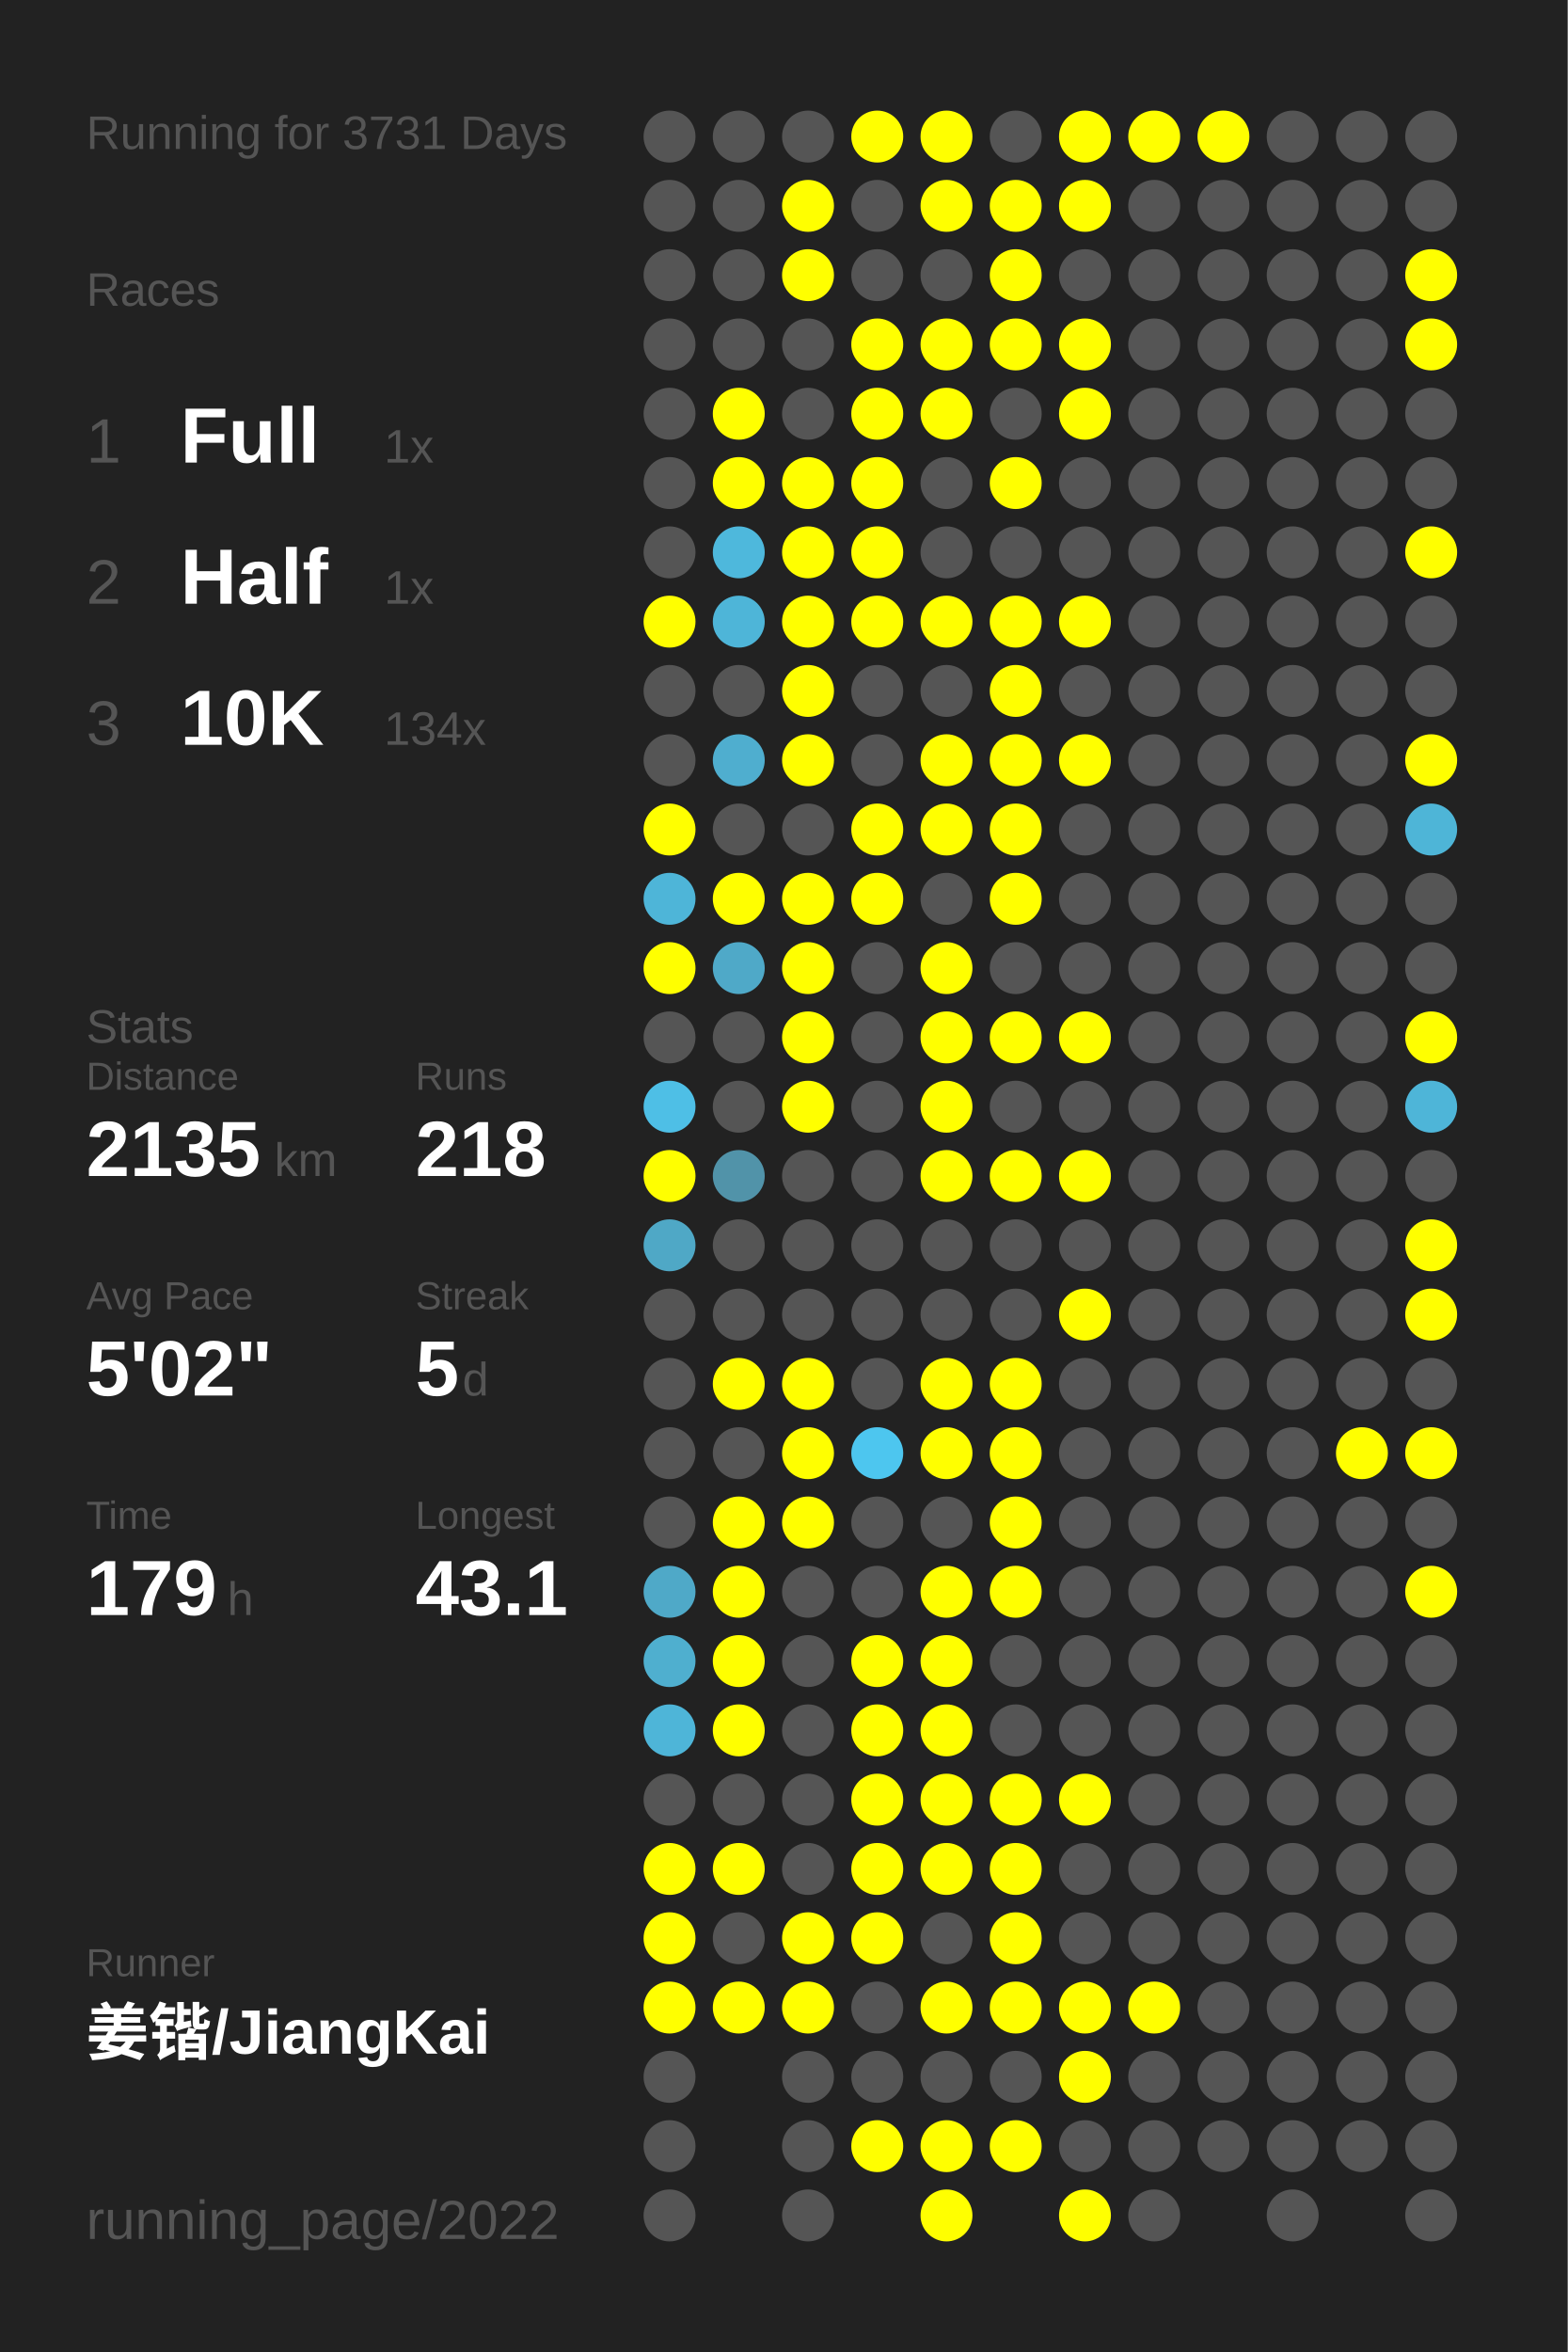
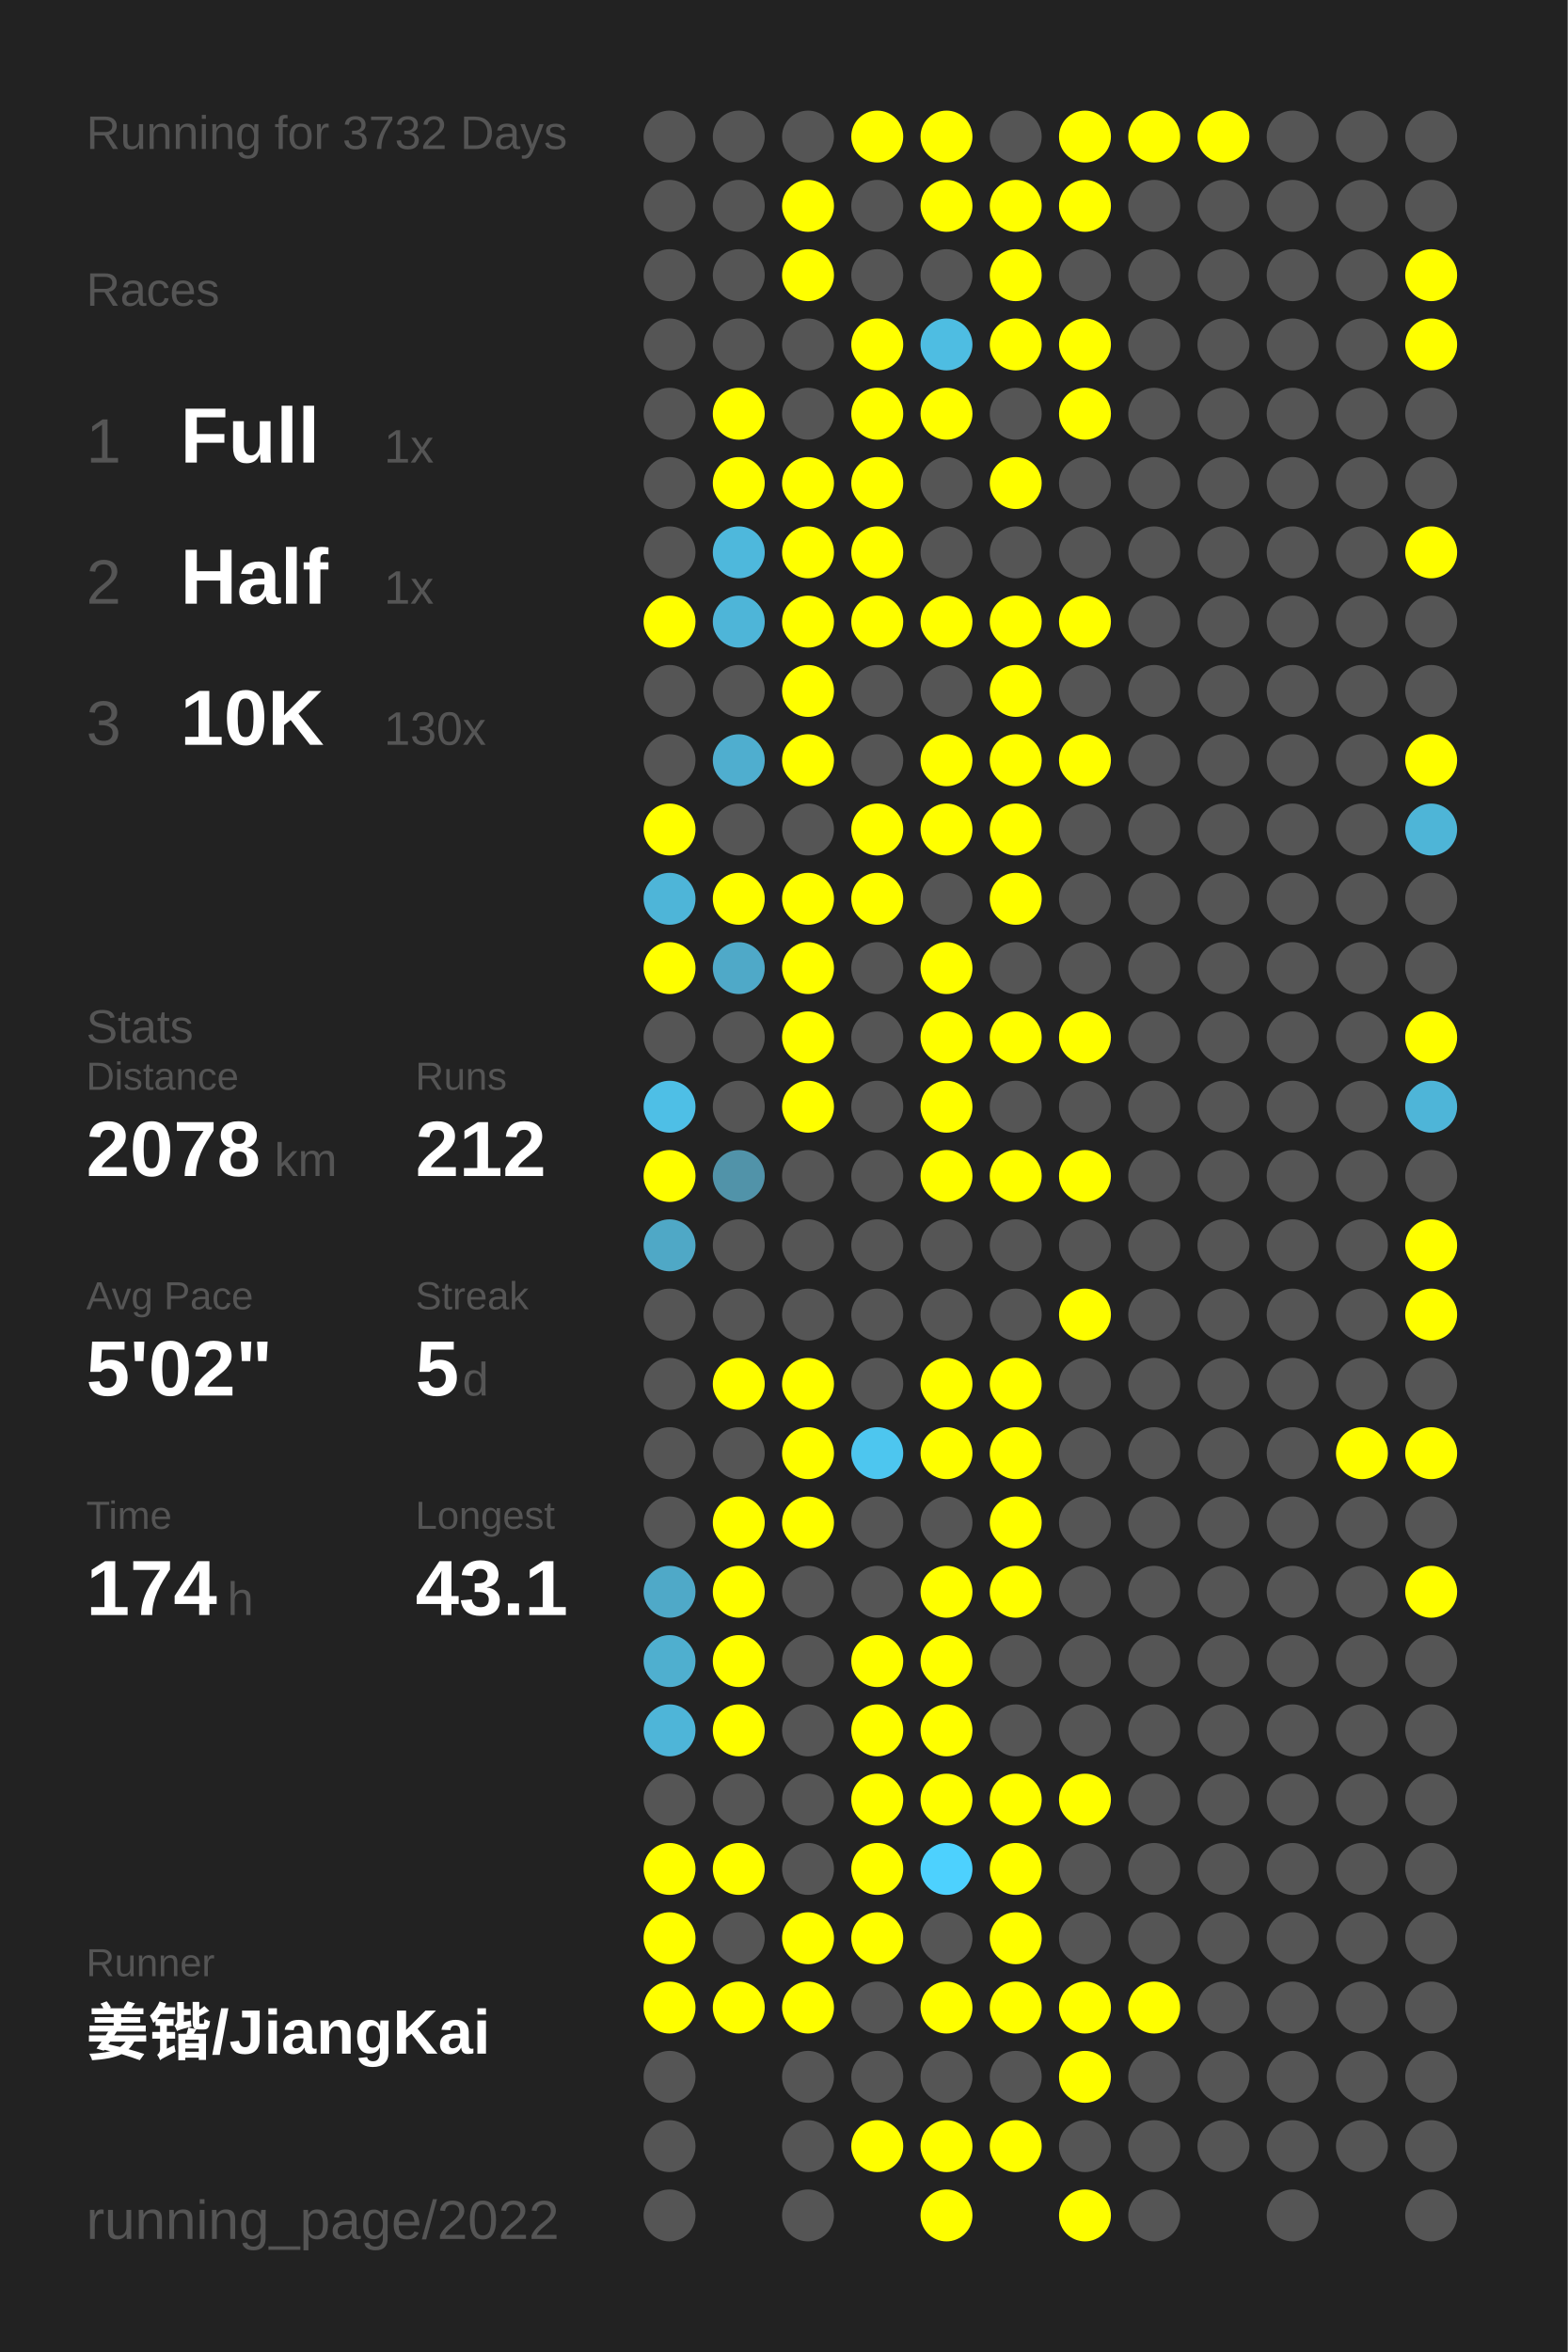
<svg xmlns="http://www.w3.org/2000/svg" baseProfile="full" height="300mm" version="1.1" viewBox="0,0,200,300" width="200mm">
  <defs />
  <rect fill="#222222" height="300" width="200" x="0" y="0" />
-   <text fill="#555555" style="font-size:6px; font-family:Arial;" x="11" y="19">Running for 3731 Days</text>
+   <text fill="#555555" style="font-size:6px; font-family:Arial;" x="11" y="19">Running for 3732 Days</text>
  <text fill="#555555" style="font-size:6px; font-family:Arial;" x="11" y="39">Races</text>
  <text fill="#555555" style="font-size:8px; font-family:Arial;" x="11" y="59">1</text>
  <text fill="#FFFFFF" style="font-size:10px; font-family:Arial; font-weight:bold;" x="23" y="59">Full</text>
  <text fill="#555555" style="font-size:6px; font-family:Arial;" x="49" y="59">1x</text>
  <text fill="#555555" style="font-size:8px; font-family:Arial;" x="11" y="77">2</text>
  <text fill="#FFFFFF" style="font-size:10px; font-family:Arial; font-weight:bold;" x="23" y="77">Half</text>
  <text fill="#555555" style="font-size:6px; font-family:Arial;" x="49" y="77">1x</text>
  <text fill="#555555" style="font-size:8px; font-family:Arial;" x="11" y="95">3</text>
  <text fill="#FFFFFF" style="font-size:10px; font-family:Arial; font-weight:bold;" x="23" y="95">10K</text>
-   <text fill="#555555" style="font-size:6px; font-family:Arial;" x="49" y="95">134x</text>
+   <text fill="#555555" style="font-size:6px; font-family:Arial;" x="49" y="95">130x</text>
  <text fill="#555555" style="font-size:6px; font-family:Arial;" x="11" y="133">Stats</text>
  <text fill="#555555" style="font-size:5px; font-family:Arial;" x="11" y="139">Distance</text>
-   <text fill="#FFFFFF" style="font-size:10px; font-family:Arial; font-weight:bold;" x="11" y="150">2135</text>
+   <text fill="#FFFFFF" style="font-size:10px; font-family:Arial; font-weight:bold;" x="11" y="150">2078</text>
  <text fill="#555555" style="font-size:6px; font-family:Arial;" x="35" y="150">km</text>
  <text fill="#555555" style="font-size:5px; font-family:Arial;" x="53" y="139">Runs</text>
-   <text fill="#FFFFFF" style="font-size:10px; font-family:Arial; font-weight:bold;" x="53" y="150">218</text>
+   <text fill="#FFFFFF" style="font-size:10px; font-family:Arial; font-weight:bold;" x="53" y="150">212</text>
  <text fill="#555555" style="font-size:5px; font-family:Arial;" x="11" y="167">Avg Pace</text>
  <text fill="#FFFFFF" style="font-size:10px; font-family:Arial; font-weight:bold;" x="11" y="178">5'02"</text>
  <text fill="#555555" style="font-size:5px; font-family:Arial;" x="53" y="167">Streak</text>
  <text fill="#FFFFFF" style="font-size:10px; font-family:Arial; font-weight:bold;" x="53" y="178">5</text>
  <text fill="#555555" style="font-size:6px; font-family:Arial;" x="59" y="178">d</text>
  <text fill="#555555" style="font-size:5px; font-family:Arial;" x="11" y="195">Time</text>
-   <text fill="#FFFFFF" style="font-size:10px; font-family:Arial; font-weight:bold;" x="11" y="206">179</text>
+   <text fill="#FFFFFF" style="font-size:10px; font-family:Arial; font-weight:bold;" x="11" y="206">174</text>
  <text fill="#555555" style="font-size:6px; font-family:Arial;" x="29" y="206">h</text>
  <text fill="#555555" style="font-size:5px; font-family:Arial;" x="53" y="195">Longest</text>
  <text fill="#FFFFFF" style="font-size:10px; font-family:Arial; font-weight:bold;" x="53" y="206">43.1</text>
  <text fill="#555555" style="font-size:5px; font-family:Arial;" x="11" y="252.065">Runner</text>
  <text fill="#FFFFFF" style="font-size:8px; font-family:Arial; font-weight:bold;" x="11" y="262.065">姜锴/JiangKai</text>
  <text fill="#555555" style="font-size:7px; font-family:Arial;" x="11" y="285.581">running_page/2022</text>
  <circle cx="85.417" cy="17.419" fill="#555555" r="3.312" />
  <circle cx="85.417" cy="26.258" fill="#555555" r="3.312" />
  <circle cx="85.417" cy="35.097" fill="#555555" r="3.312" />
  <circle cx="85.417" cy="43.935" fill="#555555" r="3.312" />
  <circle cx="85.417" cy="52.774" fill="#555555" r="3.312" />
  <circle cx="85.417" cy="61.613" fill="#555555" r="3.312" />
  <circle cx="85.417" cy="70.452" fill="#555555" r="3.312" />
  <circle cx="85.417" cy="79.29" fill="#FFFF00" r="3.312" />
  <circle cx="85.417" cy="88.129" fill="#555555" r="3.312" />
  <circle cx="85.417" cy="96.968" fill="#555555" r="3.312" />
  <circle cx="85.417" cy="105.806" fill="#FFFF00" r="3.312" />
  <circle cx="85.417" cy="114.645" fill="#4eb5d8" r="3.312" />
  <circle cx="85.417" cy="123.484" fill="#FFFF00" r="3.312" />
  <circle cx="85.417" cy="132.323" fill="#555555" r="3.312" />
  <circle cx="85.417" cy="141.161" fill="#4ebfe6" r="3.312" />
  <circle cx="85.417" cy="150" fill="#FFFF00" r="3.312" />
  <circle cx="85.417" cy="158.839" fill="#4fa8c6" r="3.312" />
  <circle cx="85.417" cy="167.677" fill="#555555" r="3.312" />
  <circle cx="85.417" cy="176.516" fill="#555555" r="3.312" />
  <circle cx="85.417" cy="185.355" fill="#555555" r="3.312" />
  <circle cx="85.417" cy="194.194" fill="#555555" r="3.312" />
  <circle cx="85.417" cy="203.032" fill="#4fa9c8" r="3.312" />
  <circle cx="85.417" cy="211.871" fill="#4fafcf" r="3.312" />
  <circle cx="85.417" cy="220.71" fill="#4eb5d8" r="3.312" />
  <circle cx="85.417" cy="229.548" fill="#555555" r="3.312" />
  <circle cx="85.417" cy="238.387" fill="#FFFF00" r="3.312" />
  <circle cx="85.417" cy="247.226" fill="#FFFF00" r="3.312" />
  <circle cx="85.417" cy="256.065" fill="#FFFF00" r="3.312" />
  <circle cx="85.417" cy="264.903" fill="#555555" r="3.312" />
  <circle cx="85.417" cy="273.742" fill="#555555" r="3.312" />
  <circle cx="85.417" cy="282.581" fill="#555555" r="3.312" />
  <circle cx="94.25" cy="17.419" fill="#555555" r="3.312" />
  <circle cx="94.25" cy="26.258" fill="#555555" r="3.312" />
  <circle cx="94.25" cy="35.097" fill="#555555" r="3.312" />
  <circle cx="94.25" cy="43.935" fill="#555555" r="3.312" />
  <circle cx="94.25" cy="52.774" fill="#FFFF00" r="3.312" />
  <circle cx="94.25" cy="61.613" fill="#FFFF00" r="3.312" />
  <circle cx="94.25" cy="70.452" fill="#4eb8dc" r="3.312" />
  <circle cx="94.25" cy="79.29" fill="#4eb5d8" r="3.312" />
  <circle cx="94.25" cy="88.129" fill="#555555" r="3.312" />
  <circle cx="94.25" cy="96.968" fill="#4faecf" r="3.312" />
  <circle cx="94.25" cy="105.806" fill="#555555" r="3.312" />
  <circle cx="94.25" cy="114.645" fill="#FFFF00" r="3.312" />
  <circle cx="94.25" cy="123.484" fill="#4fa9c8" r="3.312" />
  <circle cx="94.25" cy="132.323" fill="#555555" r="3.312" />
  <circle cx="94.25" cy="141.161" fill="#555555" r="3.312" />
  <circle cx="94.25" cy="150" fill="#5193a9" r="3.312" />
  <circle cx="94.25" cy="158.839" fill="#555555" r="3.312" />
  <circle cx="94.25" cy="167.677" fill="#555555" r="3.312" />
  <circle cx="94.25" cy="176.516" fill="#FFFF00" r="3.312" />
  <circle cx="94.25" cy="185.355" fill="#555555" r="3.312" />
  <circle cx="94.25" cy="194.194" fill="#FFFF00" r="3.312" />
  <circle cx="94.25" cy="203.032" fill="#FFFF00" r="3.312" />
  <circle cx="94.25" cy="211.871" fill="#FFFF00" r="3.312" />
  <circle cx="94.25" cy="220.71" fill="#FFFF00" r="3.312" />
  <circle cx="94.25" cy="229.548" fill="#555555" r="3.312" />
  <circle cx="94.25" cy="238.387" fill="#FFFF00" r="3.312" />
  <circle cx="94.25" cy="247.226" fill="#555555" r="3.312" />
  <circle cx="94.25" cy="256.065" fill="#FFFF00" r="3.312" />
  <circle cx="103.083" cy="17.419" fill="#555555" r="3.312" />
  <circle cx="103.083" cy="26.258" fill="#FFFF00" r="3.312" />
  <circle cx="103.083" cy="35.097" fill="#FFFF00" r="3.312" />
  <circle cx="103.083" cy="43.935" fill="#555555" r="3.312" />
  <circle cx="103.083" cy="52.774" fill="#555555" r="3.312" />
  <circle cx="103.083" cy="61.613" fill="#FFFF00" r="3.312" />
  <circle cx="103.083" cy="70.452" fill="#FFFF00" r="3.312" />
  <circle cx="103.083" cy="79.29" fill="#FFFF00" r="3.312" />
  <circle cx="103.083" cy="88.129" fill="#FFFF00" r="3.312" />
  <circle cx="103.083" cy="96.968" fill="#FFFF00" r="3.312" />
  <circle cx="103.083" cy="105.806" fill="#555555" r="3.312" />
  <circle cx="103.083" cy="114.645" fill="#FFFF00" r="3.312" />
  <circle cx="103.083" cy="123.484" fill="#FFFF00" r="3.312" />
  <circle cx="103.083" cy="132.323" fill="#FFFF00" r="3.312" />
  <circle cx="103.083" cy="141.161" fill="#FFFF00" r="3.312" />
  <circle cx="103.083" cy="150" fill="#555555" r="3.312" />
  <circle cx="103.083" cy="158.839" fill="#555555" r="3.312" />
  <circle cx="103.083" cy="167.677" fill="#555555" r="3.312" />
  <circle cx="103.083" cy="176.516" fill="#FFFF00" r="3.312" />
  <circle cx="103.083" cy="185.355" fill="#FFFF00" r="3.312" />
  <circle cx="103.083" cy="194.194" fill="#FFFF00" r="3.312" />
  <circle cx="103.083" cy="203.032" fill="#555555" r="3.312" />
  <circle cx="103.083" cy="211.871" fill="#555555" r="3.312" />
  <circle cx="103.083" cy="220.71" fill="#555555" r="3.312" />
  <circle cx="103.083" cy="229.548" fill="#555555" r="3.312" />
  <circle cx="103.083" cy="238.387" fill="#555555" r="3.312" />
  <circle cx="103.083" cy="247.226" fill="#FFFF00" r="3.312" />
  <circle cx="103.083" cy="256.065" fill="#FFFF00" r="3.312" />
  <circle cx="103.083" cy="264.903" fill="#555555" r="3.312" />
  <circle cx="103.083" cy="273.742" fill="#555555" r="3.312" />
  <circle cx="103.083" cy="282.581" fill="#555555" r="3.312" />
  <circle cx="111.917" cy="17.419" fill="#FFFF00" r="3.312" />
  <circle cx="111.917" cy="26.258" fill="#555555" r="3.312" />
  <circle cx="111.917" cy="35.097" fill="#555555" r="3.312" />
  <circle cx="111.917" cy="43.935" fill="#FFFF00" r="3.312" />
  <circle cx="111.917" cy="52.774" fill="#FFFF00" r="3.312" />
  <circle cx="111.917" cy="61.613" fill="#FFFF00" r="3.312" />
  <circle cx="111.917" cy="70.452" fill="#FFFF00" r="3.312" />
  <circle cx="111.917" cy="79.29" fill="#FFFF00" r="3.312" />
  <circle cx="111.917" cy="88.129" fill="#555555" r="3.312" />
  <circle cx="111.917" cy="96.968" fill="#555555" r="3.312" />
  <circle cx="111.917" cy="105.806" fill="#FFFF00" r="3.312" />
  <circle cx="111.917" cy="114.645" fill="#FFFF00" r="3.312" />
  <circle cx="111.917" cy="123.484" fill="#555555" r="3.312" />
  <circle cx="111.917" cy="132.323" fill="#555555" r="3.312" />
  <circle cx="111.917" cy="141.161" fill="#555555" r="3.312" />
  <circle cx="111.917" cy="150" fill="#555555" r="3.312" />
  <circle cx="111.917" cy="158.839" fill="#555555" r="3.312" />
  <circle cx="111.917" cy="167.677" fill="#555555" r="3.312" />
  <circle cx="111.917" cy="176.516" fill="#555555" r="3.312" />
  <circle cx="111.917" cy="185.355" fill="#4dc6ef" r="3.312" />
  <circle cx="111.917" cy="194.194" fill="#555555" r="3.312" />
  <circle cx="111.917" cy="203.032" fill="#555555" r="3.312" />
  <circle cx="111.917" cy="211.871" fill="#FFFF00" r="3.312" />
  <circle cx="111.917" cy="220.71" fill="#FFFF00" r="3.312" />
  <circle cx="111.917" cy="229.548" fill="#FFFF00" r="3.312" />
  <circle cx="111.917" cy="238.387" fill="#FFFF00" r="3.312" />
  <circle cx="111.917" cy="247.226" fill="#FFFF00" r="3.312" />
  <circle cx="111.917" cy="256.065" fill="#555555" r="3.312" />
  <circle cx="111.917" cy="264.903" fill="#555555" r="3.312" />
  <circle cx="111.917" cy="273.742" fill="#FFFF00" r="3.312" />
  <circle cx="120.75" cy="17.419" fill="#FFFF00" r="3.312" />
  <circle cx="120.75" cy="26.258" fill="#FFFF00" r="3.312" />
  <circle cx="120.75" cy="35.097" fill="#555555" r="3.312" />
-   <circle cx="120.75" cy="43.935" fill="#FFFF00" r="3.312" />
+   <circle cx="120.75" cy="43.935" fill="#4ebde2" r="3.312" />
  <circle cx="120.75" cy="52.774" fill="#FFFF00" r="3.312" />
  <circle cx="120.75" cy="61.613" fill="#555555" r="3.312" />
  <circle cx="120.75" cy="70.452" fill="#555555" r="3.312" />
  <circle cx="120.75" cy="79.29" fill="#FFFF00" r="3.312" />
  <circle cx="120.75" cy="88.129" fill="#555555" r="3.312" />
  <circle cx="120.75" cy="96.968" fill="#FFFF00" r="3.312" />
  <circle cx="120.75" cy="105.806" fill="#FFFF00" r="3.312" />
  <circle cx="120.75" cy="114.645" fill="#555555" r="3.312" />
  <circle cx="120.75" cy="123.484" fill="#FFFF00" r="3.312" />
  <circle cx="120.75" cy="132.323" fill="#FFFF00" r="3.312" />
  <circle cx="120.75" cy="141.161" fill="#FFFF00" r="3.312" />
  <circle cx="120.75" cy="150" fill="#FFFF00" r="3.312" />
  <circle cx="120.75" cy="158.839" fill="#555555" r="3.312" />
  <circle cx="120.75" cy="167.677" fill="#555555" r="3.312" />
  <circle cx="120.75" cy="176.516" fill="#FFFF00" r="3.312" />
  <circle cx="120.75" cy="185.355" fill="#FFFF00" r="3.312" />
  <circle cx="120.75" cy="194.194" fill="#555555" r="3.312" />
  <circle cx="120.75" cy="203.032" fill="#FFFF00" r="3.312" />
  <circle cx="120.75" cy="211.871" fill="#FFFF00" r="3.312" />
  <circle cx="120.75" cy="220.71" fill="#FFFF00" r="3.312" />
  <circle cx="120.75" cy="229.548" fill="#FFFF00" r="3.312" />
-   <circle cx="120.75" cy="238.387" fill="#FFFF00" r="3.312" />
+   <circle cx="120.75" cy="238.387" fill="#4dd1fe" r="3.312" />
  <circle cx="120.75" cy="247.226" fill="#555555" r="3.312" />
  <circle cx="120.75" cy="256.065" fill="#FFFF00" r="3.312" />
  <circle cx="120.75" cy="264.903" fill="#555555" r="3.312" />
  <circle cx="120.75" cy="273.742" fill="#FFFF00" r="3.312" />
  <circle cx="120.75" cy="282.581" fill="#FFFF00" r="3.312" />
  <circle cx="129.583" cy="17.419" fill="#555555" r="3.312" />
  <circle cx="129.583" cy="26.258" fill="#FFFF00" r="3.312" />
  <circle cx="129.583" cy="35.097" fill="#FFFF00" r="3.312" />
  <circle cx="129.583" cy="43.935" fill="#FFFF00" r="3.312" />
  <circle cx="129.583" cy="52.774" fill="#555555" r="3.312" />
  <circle cx="129.583" cy="61.613" fill="#FFFF00" r="3.312" />
  <circle cx="129.583" cy="70.452" fill="#555555" r="3.312" />
  <circle cx="129.583" cy="79.29" fill="#FFFF00" r="3.312" />
  <circle cx="129.583" cy="88.129" fill="#FFFF00" r="3.312" />
  <circle cx="129.583" cy="96.968" fill="#FFFF00" r="3.312" />
  <circle cx="129.583" cy="105.806" fill="#FFFF00" r="3.312" />
  <circle cx="129.583" cy="114.645" fill="#FFFF00" r="3.312" />
  <circle cx="129.583" cy="123.484" fill="#555555" r="3.312" />
  <circle cx="129.583" cy="132.323" fill="#FFFF00" r="3.312" />
  <circle cx="129.583" cy="141.161" fill="#555555" r="3.312" />
  <circle cx="129.583" cy="150" fill="#FFFF00" r="3.312" />
  <circle cx="129.583" cy="158.839" fill="#555555" r="3.312" />
  <circle cx="129.583" cy="167.677" fill="#555555" r="3.312" />
  <circle cx="129.583" cy="176.516" fill="#FFFF00" r="3.312" />
  <circle cx="129.583" cy="185.355" fill="#FFFF00" r="3.312" />
  <circle cx="129.583" cy="194.194" fill="#FFFF00" r="3.312" />
  <circle cx="129.583" cy="203.032" fill="#FFFF00" r="3.312" />
  <circle cx="129.583" cy="211.871" fill="#555555" r="3.312" />
  <circle cx="129.583" cy="220.71" fill="#555555" r="3.312" />
  <circle cx="129.583" cy="229.548" fill="#FFFF00" r="3.312" />
  <circle cx="129.583" cy="238.387" fill="#FFFF00" r="3.312" />
  <circle cx="129.583" cy="247.226" fill="#FFFF00" r="3.312" />
  <circle cx="129.583" cy="256.065" fill="#FFFF00" r="3.312" />
  <circle cx="129.583" cy="264.903" fill="#555555" r="3.312" />
  <circle cx="129.583" cy="273.742" fill="#FFFF00" r="3.312" />
  <circle cx="138.417" cy="17.419" fill="#FFFF00" r="3.312" />
  <circle cx="138.417" cy="26.258" fill="#FFFF00" r="3.312" />
  <circle cx="138.417" cy="35.097" fill="#555555" r="3.312" />
  <circle cx="138.417" cy="43.935" fill="#FFFF00" r="3.312" />
  <circle cx="138.417" cy="52.774" fill="#FFFF00" r="3.312" />
  <circle cx="138.417" cy="61.613" fill="#555555" r="3.312" />
  <circle cx="138.417" cy="70.452" fill="#555555" r="3.312" />
  <circle cx="138.417" cy="79.29" fill="#FFFF00" r="3.312" />
  <circle cx="138.417" cy="88.129" fill="#555555" r="3.312" />
  <circle cx="138.417" cy="96.968" fill="#FFFF00" r="3.312" />
  <circle cx="138.417" cy="105.806" fill="#555555" r="3.312" />
  <circle cx="138.417" cy="114.645" fill="#555555" r="3.312" />
  <circle cx="138.417" cy="123.484" fill="#555555" r="3.312" />
  <circle cx="138.417" cy="132.323" fill="#FFFF00" r="3.312" />
  <circle cx="138.417" cy="141.161" fill="#555555" r="3.312" />
  <circle cx="138.417" cy="150" fill="#FFFF00" r="3.312" />
  <circle cx="138.417" cy="158.839" fill="#555555" r="3.312" />
  <circle cx="138.417" cy="167.677" fill="#FFFF00" r="3.312" />
  <circle cx="138.417" cy="176.516" fill="#555555" r="3.312" />
  <circle cx="138.417" cy="185.355" fill="#555555" r="3.312" />
  <circle cx="138.417" cy="194.194" fill="#555555" r="3.312" />
  <circle cx="138.417" cy="203.032" fill="#555555" r="3.312" />
  <circle cx="138.417" cy="211.871" fill="#555555" r="3.312" />
  <circle cx="138.417" cy="220.71" fill="#555555" r="3.312" />
  <circle cx="138.417" cy="229.548" fill="#FFFF00" r="3.312" />
  <circle cx="138.417" cy="238.387" fill="#555555" r="3.312" />
  <circle cx="138.417" cy="247.226" fill="#555555" r="3.312" />
  <circle cx="138.417" cy="256.065" fill="#FFFF00" r="3.312" />
  <circle cx="138.417" cy="264.903" fill="#FFFF00" r="3.312" />
  <circle cx="138.417" cy="273.742" fill="#555555" r="3.312" />
  <circle cx="138.417" cy="282.581" fill="#FFFF00" r="3.312" />
  <circle cx="147.25" cy="17.419" fill="#FFFF00" r="3.312" />
  <circle cx="147.25" cy="26.258" fill="#555555" r="3.312" />
  <circle cx="147.25" cy="35.097" fill="#555555" r="3.312" />
  <circle cx="147.25" cy="43.935" fill="#555555" r="3.312" />
  <circle cx="147.25" cy="52.774" fill="#555555" r="3.312" />
  <circle cx="147.25" cy="61.613" fill="#555555" r="3.312" />
  <circle cx="147.25" cy="70.452" fill="#555555" r="3.312" />
  <circle cx="147.25" cy="79.29" fill="#555555" r="3.312" />
  <circle cx="147.25" cy="88.129" fill="#555555" r="3.312" />
  <circle cx="147.25" cy="96.968" fill="#555555" r="3.312" />
  <circle cx="147.25" cy="105.806" fill="#555555" r="3.312" />
  <circle cx="147.25" cy="114.645" fill="#555555" r="3.312" />
  <circle cx="147.25" cy="123.484" fill="#555555" r="3.312" />
  <circle cx="147.25" cy="132.323" fill="#555555" r="3.312" />
  <circle cx="147.25" cy="141.161" fill="#555555" r="3.312" />
  <circle cx="147.25" cy="150" fill="#555555" r="3.312" />
  <circle cx="147.25" cy="158.839" fill="#555555" r="3.312" />
  <circle cx="147.25" cy="167.677" fill="#555555" r="3.312" />
  <circle cx="147.25" cy="176.516" fill="#555555" r="3.312" />
  <circle cx="147.25" cy="185.355" fill="#555555" r="3.312" />
  <circle cx="147.25" cy="194.194" fill="#555555" r="3.312" />
  <circle cx="147.25" cy="203.032" fill="#555555" r="3.312" />
  <circle cx="147.25" cy="211.871" fill="#555555" r="3.312" />
  <circle cx="147.25" cy="220.71" fill="#555555" r="3.312" />
  <circle cx="147.25" cy="229.548" fill="#555555" r="3.312" />
  <circle cx="147.25" cy="238.387" fill="#555555" r="3.312" />
  <circle cx="147.25" cy="247.226" fill="#555555" r="3.312" />
  <circle cx="147.25" cy="256.065" fill="#FFFF00" r="3.312" />
  <circle cx="147.25" cy="264.903" fill="#555555" r="3.312" />
  <circle cx="147.25" cy="273.742" fill="#555555" r="3.312" />
  <circle cx="147.25" cy="282.581" fill="#555555" r="3.312" />
  <circle cx="156.083" cy="17.419" fill="#FFFF00" r="3.312" />
  <circle cx="156.083" cy="26.258" fill="#555555" r="3.312" />
  <circle cx="156.083" cy="35.097" fill="#555555" r="3.312" />
  <circle cx="156.083" cy="43.935" fill="#555555" r="3.312" />
  <circle cx="156.083" cy="52.774" fill="#555555" r="3.312" />
  <circle cx="156.083" cy="61.613" fill="#555555" r="3.312" />
  <circle cx="156.083" cy="70.452" fill="#555555" r="3.312" />
  <circle cx="156.083" cy="79.29" fill="#555555" r="3.312" />
  <circle cx="156.083" cy="88.129" fill="#555555" r="3.312" />
  <circle cx="156.083" cy="96.968" fill="#555555" r="3.312" />
  <circle cx="156.083" cy="105.806" fill="#555555" r="3.312" />
  <circle cx="156.083" cy="114.645" fill="#555555" r="3.312" />
  <circle cx="156.083" cy="123.484" fill="#555555" r="3.312" />
  <circle cx="156.083" cy="132.323" fill="#555555" r="3.312" />
  <circle cx="156.083" cy="141.161" fill="#555555" r="3.312" />
  <circle cx="156.083" cy="150" fill="#555555" r="3.312" />
  <circle cx="156.083" cy="158.839" fill="#555555" r="3.312" />
  <circle cx="156.083" cy="167.677" fill="#555555" r="3.312" />
  <circle cx="156.083" cy="176.516" fill="#555555" r="3.312" />
  <circle cx="156.083" cy="185.355" fill="#555555" r="3.312" />
  <circle cx="156.083" cy="194.194" fill="#555555" r="3.312" />
  <circle cx="156.083" cy="203.032" fill="#555555" r="3.312" />
  <circle cx="156.083" cy="211.871" fill="#555555" r="3.312" />
  <circle cx="156.083" cy="220.71" fill="#555555" r="3.312" />
  <circle cx="156.083" cy="229.548" fill="#555555" r="3.312" />
  <circle cx="156.083" cy="238.387" fill="#555555" r="3.312" />
  <circle cx="156.083" cy="247.226" fill="#555555" r="3.312" />
  <circle cx="156.083" cy="256.065" fill="#555555" r="3.312" />
  <circle cx="156.083" cy="264.903" fill="#555555" r="3.312" />
  <circle cx="156.083" cy="273.742" fill="#555555" r="3.312" />
  <circle cx="164.917" cy="17.419" fill="#555555" r="3.312" />
  <circle cx="164.917" cy="26.258" fill="#555555" r="3.312" />
  <circle cx="164.917" cy="35.097" fill="#555555" r="3.312" />
  <circle cx="164.917" cy="43.935" fill="#555555" r="3.312" />
  <circle cx="164.917" cy="52.774" fill="#555555" r="3.312" />
  <circle cx="164.917" cy="61.613" fill="#555555" r="3.312" />
  <circle cx="164.917" cy="70.452" fill="#555555" r="3.312" />
  <circle cx="164.917" cy="79.29" fill="#555555" r="3.312" />
  <circle cx="164.917" cy="88.129" fill="#555555" r="3.312" />
  <circle cx="164.917" cy="96.968" fill="#555555" r="3.312" />
  <circle cx="164.917" cy="105.806" fill="#555555" r="3.312" />
  <circle cx="164.917" cy="114.645" fill="#555555" r="3.312" />
  <circle cx="164.917" cy="123.484" fill="#555555" r="3.312" />
  <circle cx="164.917" cy="132.323" fill="#555555" r="3.312" />
  <circle cx="164.917" cy="141.161" fill="#555555" r="3.312" />
  <circle cx="164.917" cy="150" fill="#555555" r="3.312" />
  <circle cx="164.917" cy="158.839" fill="#555555" r="3.312" />
  <circle cx="164.917" cy="167.677" fill="#555555" r="3.312" />
  <circle cx="164.917" cy="176.516" fill="#555555" r="3.312" />
  <circle cx="164.917" cy="185.355" fill="#555555" r="3.312" />
  <circle cx="164.917" cy="194.194" fill="#555555" r="3.312" />
  <circle cx="164.917" cy="203.032" fill="#555555" r="3.312" />
  <circle cx="164.917" cy="211.871" fill="#555555" r="3.312" />
  <circle cx="164.917" cy="220.71" fill="#555555" r="3.312" />
  <circle cx="164.917" cy="229.548" fill="#555555" r="3.312" />
  <circle cx="164.917" cy="238.387" fill="#555555" r="3.312" />
  <circle cx="164.917" cy="247.226" fill="#555555" r="3.312" />
  <circle cx="164.917" cy="256.065" fill="#555555" r="3.312" />
  <circle cx="164.917" cy="264.903" fill="#555555" r="3.312" />
  <circle cx="164.917" cy="273.742" fill="#555555" r="3.312" />
  <circle cx="164.917" cy="282.581" fill="#555555" r="3.312" />
  <circle cx="173.75" cy="17.419" fill="#555555" r="3.312" />
  <circle cx="173.75" cy="26.258" fill="#555555" r="3.312" />
  <circle cx="173.75" cy="35.097" fill="#555555" r="3.312" />
  <circle cx="173.75" cy="43.935" fill="#555555" r="3.312" />
  <circle cx="173.75" cy="52.774" fill="#555555" r="3.312" />
  <circle cx="173.75" cy="61.613" fill="#555555" r="3.312" />
  <circle cx="173.75" cy="70.452" fill="#555555" r="3.312" />
  <circle cx="173.75" cy="79.29" fill="#555555" r="3.312" />
  <circle cx="173.75" cy="88.129" fill="#555555" r="3.312" />
  <circle cx="173.75" cy="96.968" fill="#555555" r="3.312" />
  <circle cx="173.75" cy="105.806" fill="#555555" r="3.312" />
  <circle cx="173.75" cy="114.645" fill="#555555" r="3.312" />
  <circle cx="173.75" cy="123.484" fill="#555555" r="3.312" />
  <circle cx="173.75" cy="132.323" fill="#555555" r="3.312" />
  <circle cx="173.75" cy="141.161" fill="#555555" r="3.312" />
  <circle cx="173.75" cy="150" fill="#555555" r="3.312" />
  <circle cx="173.75" cy="158.839" fill="#555555" r="3.312" />
  <circle cx="173.75" cy="167.677" fill="#555555" r="3.312" />
  <circle cx="173.75" cy="176.516" fill="#555555" r="3.312" />
  <circle cx="173.75" cy="185.355" fill="#FFFF00" r="3.312" />
  <circle cx="173.75" cy="194.194" fill="#555555" r="3.312" />
  <circle cx="173.75" cy="203.032" fill="#555555" r="3.312" />
  <circle cx="173.75" cy="211.871" fill="#555555" r="3.312" />
  <circle cx="173.75" cy="220.71" fill="#555555" r="3.312" />
  <circle cx="173.75" cy="229.548" fill="#555555" r="3.312" />
  <circle cx="173.75" cy="238.387" fill="#555555" r="3.312" />
  <circle cx="173.75" cy="247.226" fill="#555555" r="3.312" />
  <circle cx="173.75" cy="256.065" fill="#555555" r="3.312" />
  <circle cx="173.75" cy="264.903" fill="#555555" r="3.312" />
  <circle cx="173.75" cy="273.742" fill="#555555" r="3.312" />
  <circle cx="182.583" cy="17.419" fill="#555555" r="3.312" />
  <circle cx="182.583" cy="26.258" fill="#555555" r="3.312" />
  <circle cx="182.583" cy="35.097" fill="#FFFF00" r="3.312" />
  <circle cx="182.583" cy="43.935" fill="#FFFF00" r="3.312" />
  <circle cx="182.583" cy="52.774" fill="#555555" r="3.312" />
  <circle cx="182.583" cy="61.613" fill="#555555" r="3.312" />
  <circle cx="182.583" cy="70.452" fill="#FFFF00" r="3.312" />
  <circle cx="182.583" cy="79.29" fill="#555555" r="3.312" />
  <circle cx="182.583" cy="88.129" fill="#555555" r="3.312" />
  <circle cx="182.583" cy="96.968" fill="#FFFF00" r="3.312" />
  <circle cx="182.583" cy="105.806" fill="#4eb5d7" r="3.312" />
  <circle cx="182.583" cy="114.645" fill="#555555" r="3.312" />
  <circle cx="182.583" cy="123.484" fill="#555555" r="3.312" />
  <circle cx="182.583" cy="132.323" fill="#FFFF00" r="3.312" />
  <circle cx="182.583" cy="141.161" fill="#4eb5d8" r="3.312" />
  <circle cx="182.583" cy="150" fill="#555555" r="3.312" />
  <circle cx="182.583" cy="158.839" fill="#FFFF00" r="3.312" />
  <circle cx="182.583" cy="167.677" fill="#FFFF00" r="3.312" />
  <circle cx="182.583" cy="176.516" fill="#555555" r="3.312" />
  <circle cx="182.583" cy="185.355" fill="#FFFF00" r="3.312" />
  <circle cx="182.583" cy="194.194" fill="#555555" r="3.312" />
  <circle cx="182.583" cy="203.032" fill="#FFFF00" r="3.312" />
  <circle cx="182.583" cy="211.871" fill="#555555" r="3.312" />
  <circle cx="182.583" cy="220.71" fill="#555555" r="3.312" />
  <circle cx="182.583" cy="229.548" fill="#555555" r="3.312" />
  <circle cx="182.583" cy="238.387" fill="#555555" r="3.312" />
  <circle cx="182.583" cy="247.226" fill="#555555" r="3.312" />
  <circle cx="182.583" cy="256.065" fill="#555555" r="3.312" />
  <circle cx="182.583" cy="264.903" fill="#555555" r="3.312" />
  <circle cx="182.583" cy="273.742" fill="#555555" r="3.312" />
  <circle cx="182.583" cy="282.581" fill="#555555" r="3.312" />
</svg>
